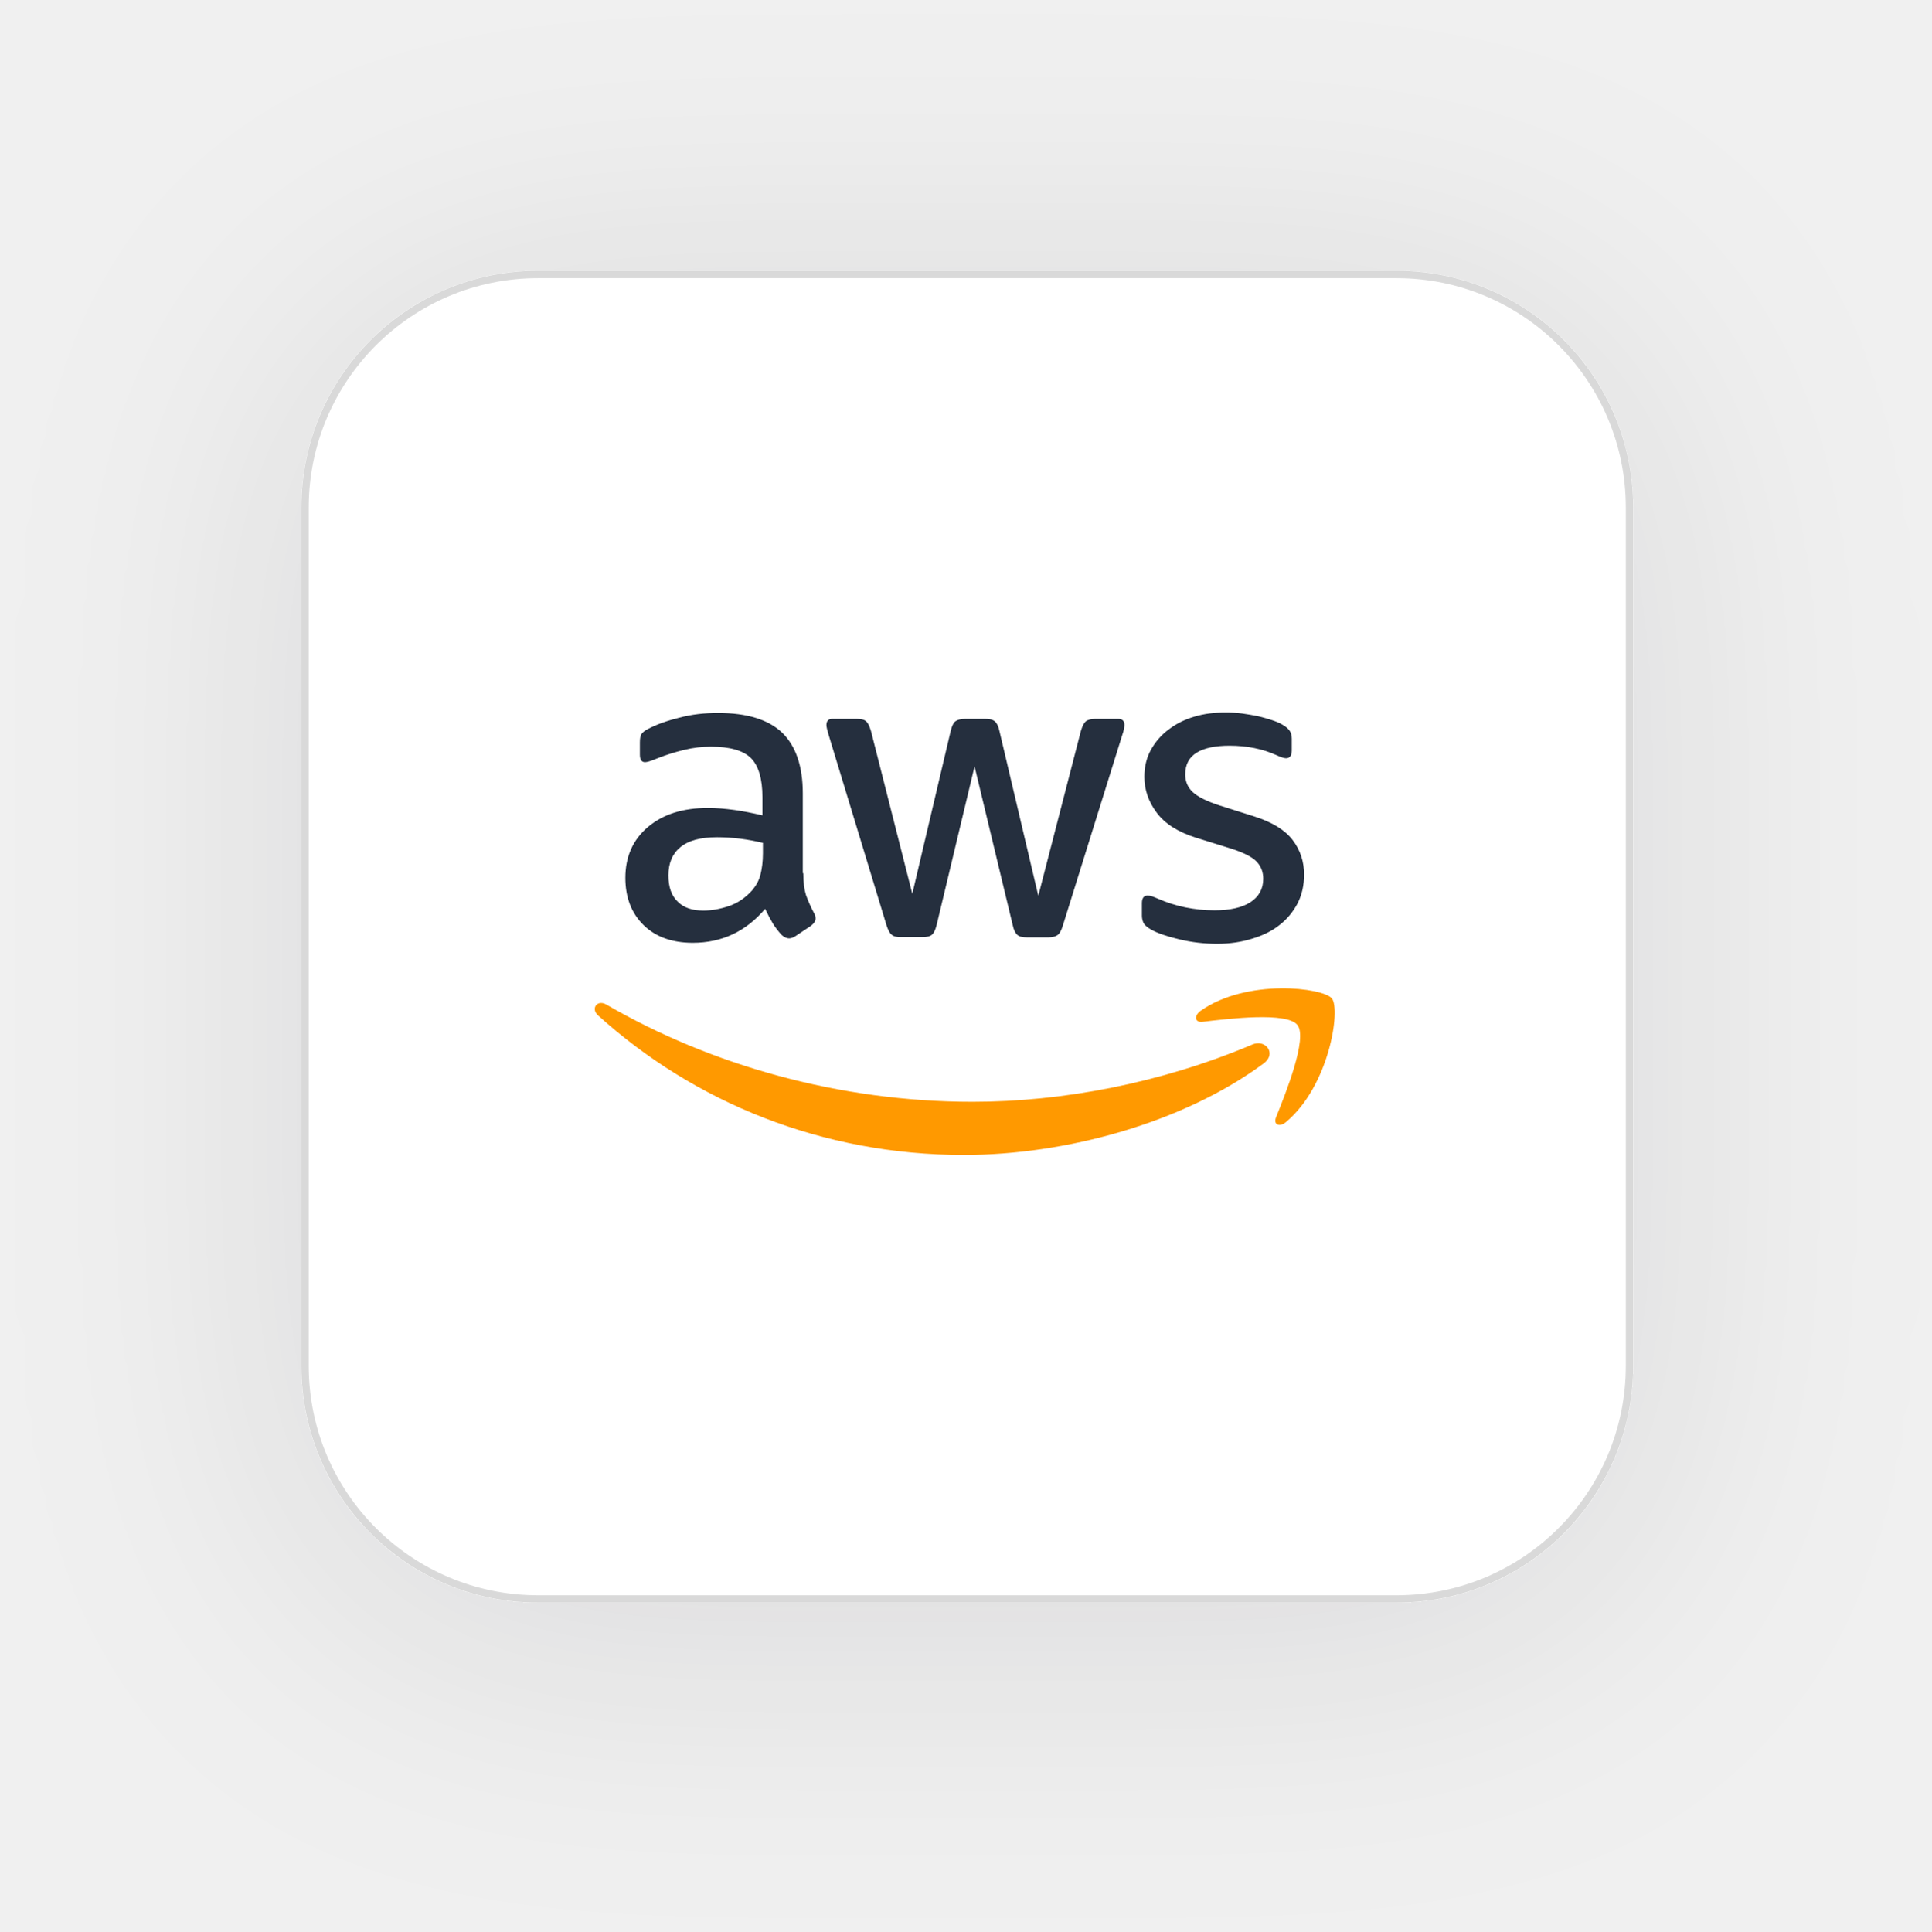
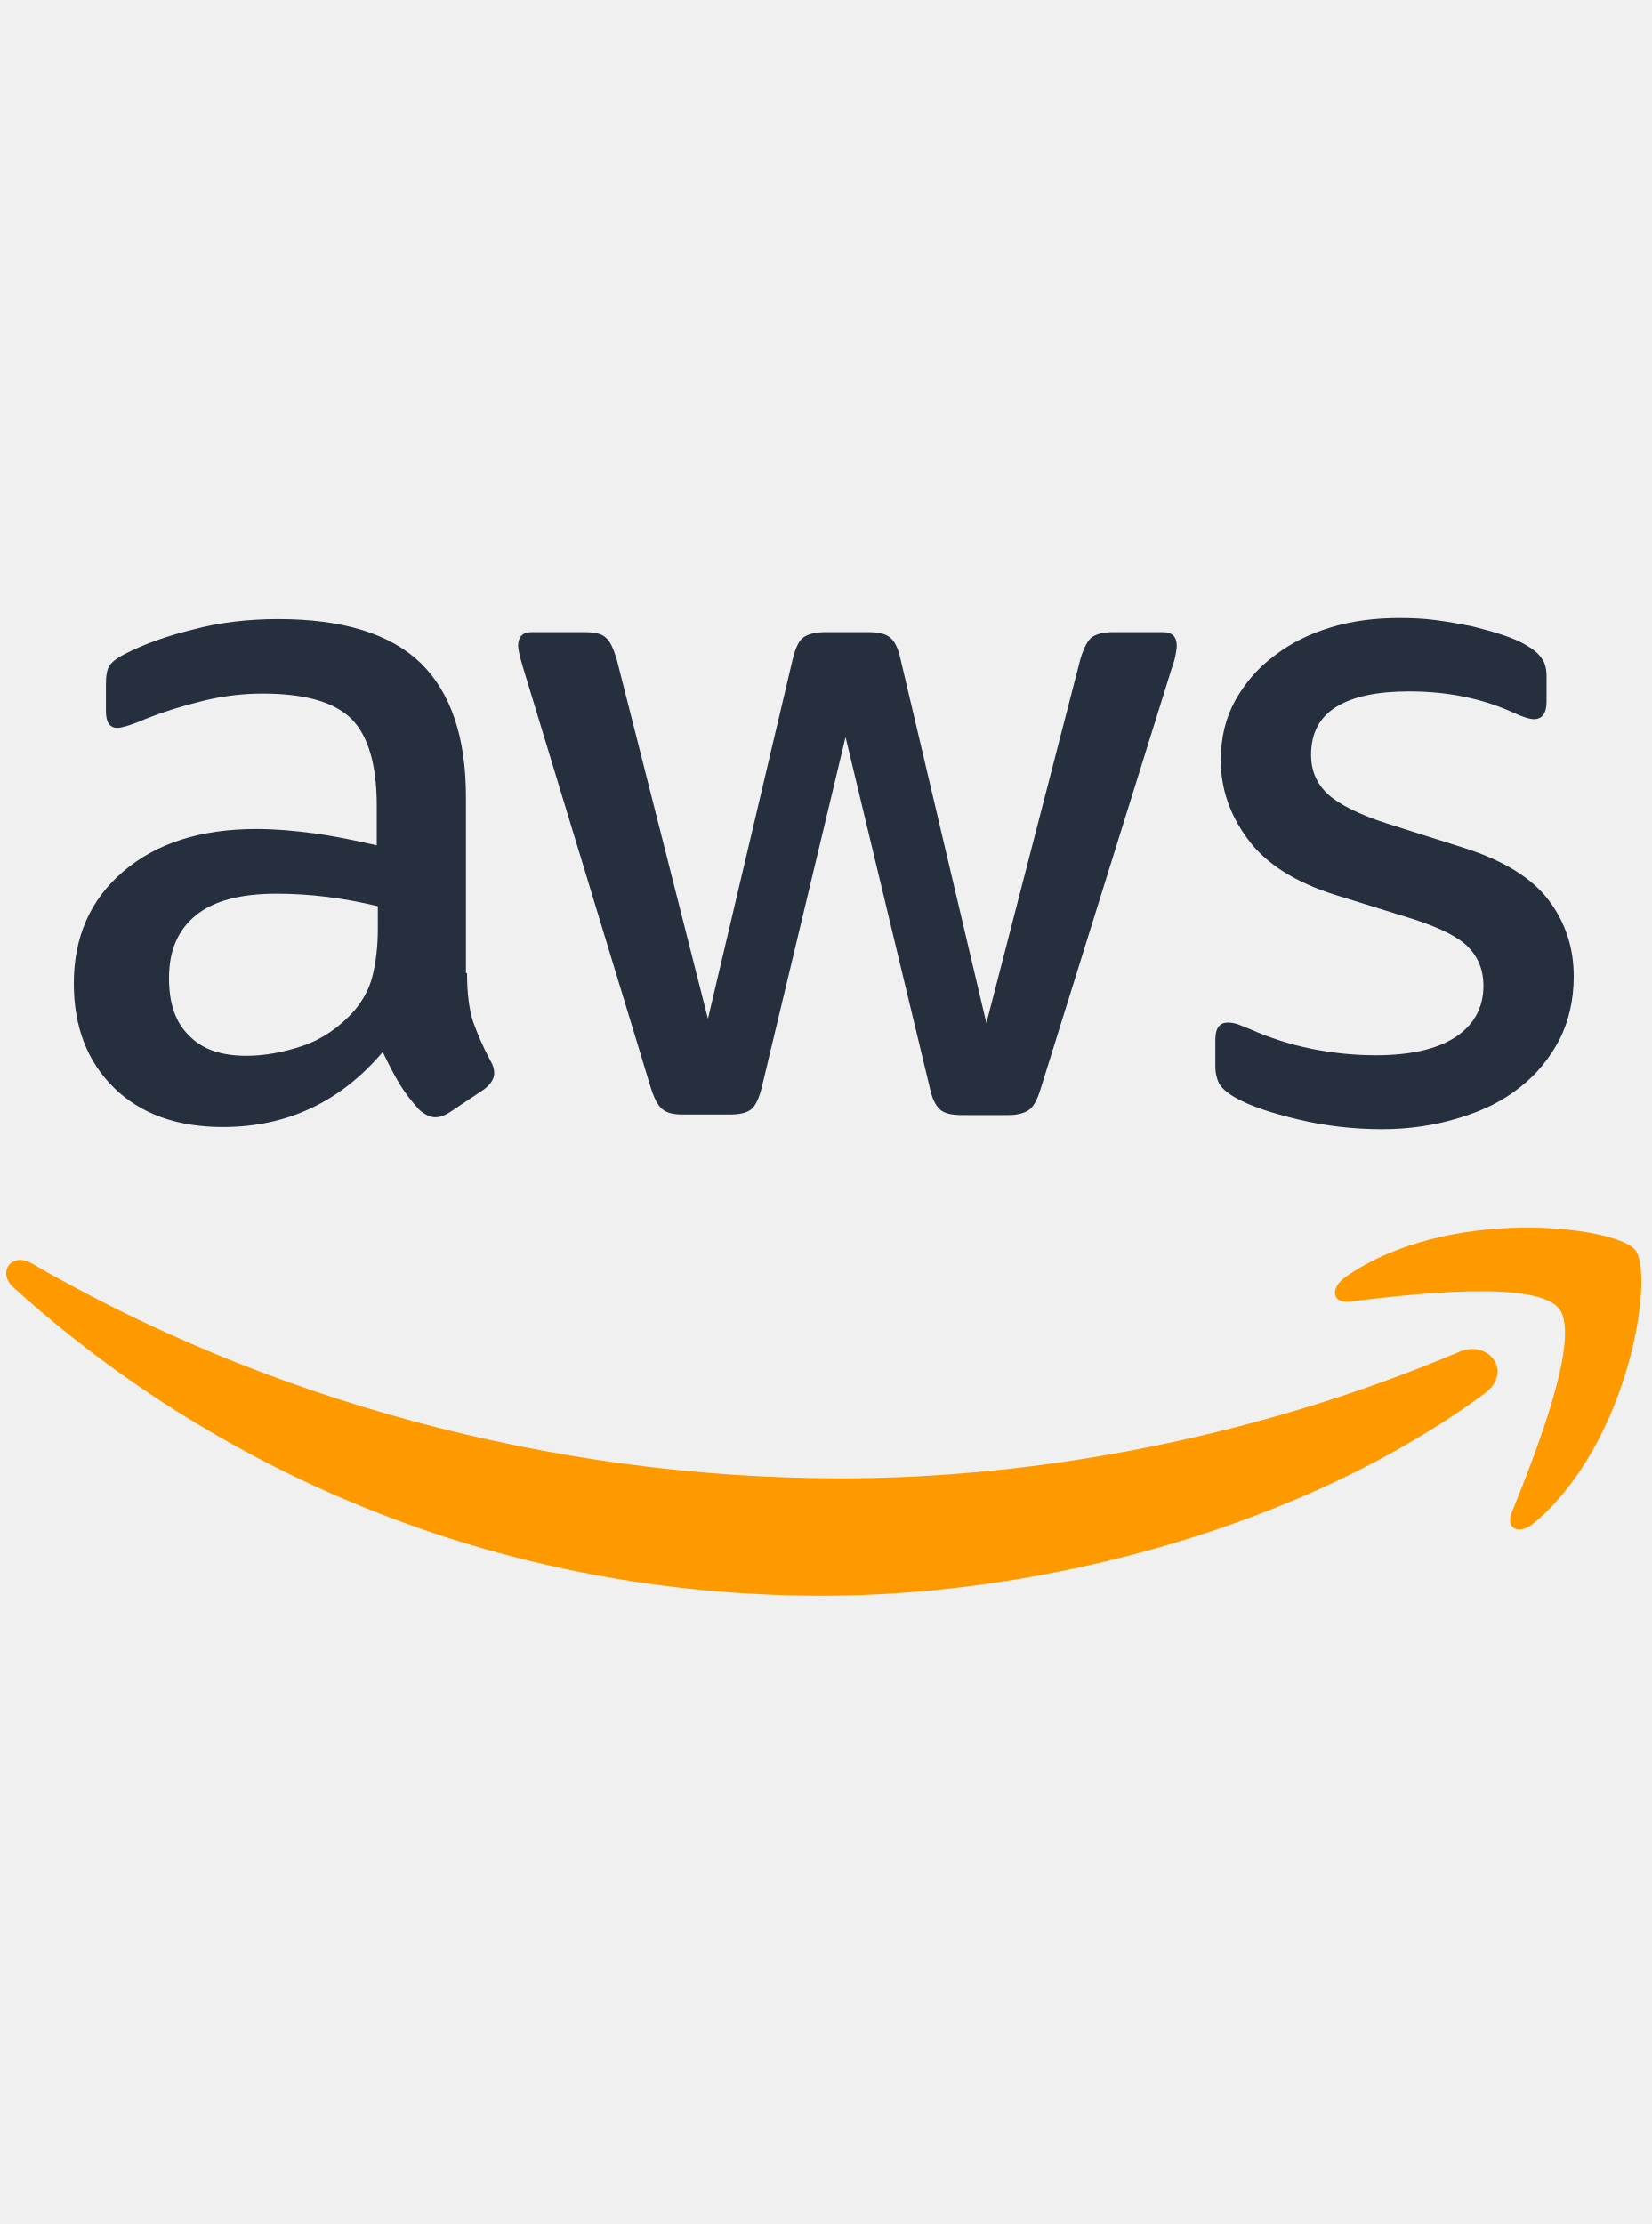
- <svg xmlns="http://www.w3.org/2000/svg" width="261" height="261" viewBox="0 0 261 261" fill="none">
-   <g filter="url(#filter0_d_22_674)">
-     <rect x="40.724" y="36.594" width="180" height="180" rx="32" fill="white" />
-     <rect x="41.224" y="37.094" width="179" height="179" rx="31.5" stroke="#D9D9D9" />
-   </g>
-   <path d="M108.562 118.006C108.562 119.237 108.695 120.235 108.927 120.966C109.194 121.698 109.526 122.496 109.992 123.361C110.158 123.627 110.225 123.893 110.225 124.126C110.225 124.459 110.025 124.791 109.593 125.124L107.497 126.521C107.198 126.72 106.899 126.82 106.633 126.82C106.3 126.82 105.967 126.654 105.635 126.354C105.169 125.856 104.77 125.323 104.438 124.791C104.105 124.226 103.772 123.594 103.406 122.829C100.812 125.889 97.553 127.419 93.628 127.419C90.835 127.419 88.606 126.621 86.977 125.024C85.347 123.428 84.515 121.299 84.515 118.638C84.515 115.811 85.513 113.516 87.542 111.787C89.571 110.058 92.265 109.193 95.69 109.193C96.821 109.193 97.985 109.293 99.216 109.459C100.446 109.625 101.71 109.891 103.041 110.191V107.763C103.041 105.235 102.508 103.472 101.477 102.441C100.413 101.41 98.617 100.911 96.056 100.911C94.892 100.911 93.695 101.044 92.464 101.344C91.234 101.643 90.036 102.009 88.872 102.475C88.34 102.707 87.941 102.84 87.708 102.907C87.475 102.973 87.309 103.007 87.176 103.007C86.71 103.007 86.478 102.674 86.478 101.976V100.346C86.478 99.814 86.544 99.415 86.71 99.182C86.877 98.949 87.176 98.716 87.642 98.483C88.806 97.885 90.203 97.386 91.832 96.987C93.462 96.554 95.192 96.355 97.021 96.355C100.979 96.355 103.872 97.253 105.735 99.049C107.564 100.845 108.495 103.572 108.495 107.231V118.006H108.562ZM95.058 123.062C96.156 123.062 97.287 122.862 98.484 122.463C99.681 122.064 100.746 121.332 101.644 120.335C102.176 119.703 102.575 119.004 102.775 118.206C102.974 117.408 103.107 116.443 103.107 115.312V113.916C102.143 113.683 101.112 113.483 100.047 113.35C98.983 113.217 97.952 113.151 96.921 113.151C94.693 113.151 93.063 113.583 91.965 114.481C90.868 115.379 90.336 116.643 90.336 118.306C90.336 119.869 90.735 121.033 91.566 121.831C92.365 122.663 93.529 123.062 95.058 123.062ZM121.765 126.654C121.167 126.654 120.768 126.554 120.502 126.321C120.236 126.122 120.003 125.656 119.803 125.024L111.987 99.315C111.788 98.65 111.688 98.217 111.688 97.984C111.688 97.452 111.954 97.153 112.486 97.153H115.746C116.377 97.153 116.81 97.253 117.043 97.486C117.309 97.685 117.508 98.151 117.708 98.783L123.295 120.8L128.484 98.783C128.65 98.118 128.85 97.685 129.116 97.486C129.382 97.286 129.847 97.153 130.446 97.153H133.107C133.739 97.153 134.171 97.253 134.437 97.486C134.703 97.685 134.936 98.151 135.069 98.783L140.324 121.066L146.078 98.783C146.277 98.118 146.51 97.685 146.743 97.486C147.009 97.286 147.441 97.153 148.04 97.153H151.133C151.665 97.153 151.965 97.419 151.965 97.984C151.965 98.151 151.931 98.317 151.898 98.517C151.865 98.716 151.798 98.982 151.665 99.348L143.65 125.057C143.45 125.723 143.217 126.155 142.951 126.354C142.685 126.554 142.253 126.687 141.688 126.687H138.827C138.195 126.687 137.763 126.587 137.497 126.354C137.231 126.122 136.998 125.689 136.865 125.024L131.71 103.572L126.588 124.991C126.422 125.656 126.222 126.088 125.956 126.321C125.69 126.554 125.224 126.654 124.626 126.654H121.765ZM164.503 127.552C162.774 127.552 161.044 127.352 159.381 126.953C157.718 126.554 156.421 126.122 155.557 125.623C155.024 125.323 154.659 124.991 154.526 124.692C154.392 124.392 154.326 124.06 154.326 123.76V122.064C154.326 121.366 154.592 121.033 155.091 121.033C155.29 121.033 155.49 121.066 155.69 121.133C155.889 121.199 156.188 121.332 156.521 121.465C157.652 121.964 158.882 122.363 160.18 122.629C161.51 122.896 162.807 123.029 164.137 123.029C166.233 123.029 167.862 122.663 168.993 121.931C170.124 121.199 170.723 120.135 170.723 118.771C170.723 117.84 170.423 117.075 169.825 116.443C169.226 115.811 168.095 115.246 166.465 114.714L161.643 113.217C159.215 112.452 157.419 111.321 156.322 109.825C155.224 108.361 154.659 106.732 154.659 105.002C154.659 103.605 154.958 102.375 155.557 101.31C156.155 100.246 156.953 99.315 157.951 98.583C158.949 97.818 160.08 97.253 161.41 96.854C162.74 96.455 164.137 96.288 165.601 96.288C166.332 96.288 167.097 96.322 167.829 96.421C168.594 96.521 169.293 96.654 169.991 96.787C170.656 96.954 171.288 97.12 171.887 97.319C172.485 97.519 172.951 97.719 173.284 97.918C173.749 98.184 174.082 98.45 174.281 98.749C174.481 99.016 174.581 99.381 174.581 99.847V101.41C174.581 102.109 174.315 102.475 173.816 102.475C173.55 102.475 173.117 102.341 172.552 102.075C170.656 101.211 168.528 100.778 166.166 100.778C164.27 100.778 162.774 101.078 161.743 101.71C160.712 102.341 160.18 103.306 160.18 104.67C160.18 105.601 160.512 106.399 161.177 107.031C161.842 107.663 163.073 108.295 164.836 108.86L169.559 110.357C171.953 111.122 173.683 112.186 174.714 113.55C175.745 114.913 176.244 116.477 176.244 118.206C176.244 119.636 175.944 120.933 175.379 122.064C174.78 123.195 173.982 124.193 172.951 124.991C171.92 125.822 170.689 126.421 169.259 126.853C167.763 127.319 166.199 127.552 164.503 127.552Z" fill="#252F3E" />
-   <path fill-rule="evenodd" clip-rule="evenodd" d="M170.789 143.716C159.847 151.798 143.949 156.088 130.28 156.088C111.123 156.088 93.861 149.004 80.824 137.23C79.793 136.299 80.724 135.035 81.954 135.767C96.056 143.948 113.451 148.904 131.444 148.904C143.583 148.904 156.92 146.376 169.193 141.188C171.022 140.356 172.585 142.385 170.789 143.716Z" fill="#FF9900" />
-   <path fill-rule="evenodd" clip-rule="evenodd" d="M175.346 138.527C173.949 136.731 166.1 137.663 162.541 138.095C161.477 138.228 161.31 137.297 162.275 136.598C168.528 132.208 178.805 133.472 180.002 134.935C181.199 136.432 179.669 146.709 173.816 151.631C172.918 152.396 172.053 151.997 172.452 150.999C173.782 147.707 176.742 140.29 175.346 138.527Z" fill="#FF9900" />
-   <defs>
-     <filter id="filter0_d_22_674" x="0.724" y="0.594" width="260" height="260" filterUnits="userSpaceOnUse" color-interpolation-filters="sRGB">
-       <feFlood flood-opacity="0" result="BackgroundImageFix" />
-       <feColorMatrix in="SourceAlpha" type="matrix" values="0 0 0 0 0 0 0 0 0 0 0 0 0 0 0 0 0 0 127 0" result="hardAlpha" />
-       <feOffset dy="4" />
-       <feGaussianBlur stdDeviation="20" />
-       <feComposite in2="hardAlpha" operator="out" />
-       <feColorMatrix type="matrix" values="0 0 0 0 0.037 0 0 0 0 0.035 0 0 0 0 0.048 0 0 0 0.1 0" />
-       <feBlend mode="normal" in2="BackgroundImageFix" result="effect1_dropShadow_22_674" />
-       <feBlend mode="normal" in="SourceGraphic" in2="effect1_dropShadow_22_674" result="shape" />
-     </filter>
-   </defs>
+ <svg xmlns="http://www.w3.org/2000/svg" width="75" height="101" viewBox="0 0 101 61" fill="none">
+   <path d="M28.562 22.006C28.562 23.237 28.695 24.235 28.927 24.966C29.194 25.698 29.526 26.496 29.992 27.361C30.158 27.627 30.225 27.893 30.225 28.126C30.225 28.459 30.025 28.791 29.593 29.124L27.497 30.521C27.198 30.72 26.899 30.82 26.633 30.82C26.3 30.82 25.967 30.654 25.635 30.355C25.169 29.856 24.77 29.323 24.438 28.791C24.105 28.226 23.772 27.594 23.407 26.829C20.812 29.889 17.553 31.419 13.628 31.419C10.835 31.419 8.606 30.62 6.977 29.024C5.347 27.428 4.515 25.299 4.515 22.638C4.515 19.811 5.513 17.517 7.542 15.787C9.571 14.058 12.265 13.193 15.69 13.193C16.821 13.193 17.985 13.293 19.216 13.459C20.446 13.625 21.71 13.891 23.041 14.191V11.763C23.041 9.235 22.509 7.472 21.477 6.441C20.413 5.41 18.617 4.911 16.056 4.911C14.892 4.911 13.695 5.044 12.464 5.344C11.234 5.643 10.036 6.009 8.872 6.474C8.34 6.707 7.941 6.84 7.708 6.907C7.475 6.973 7.309 7.007 7.176 7.007C6.71 7.007 6.478 6.674 6.478 5.976V4.346C6.478 3.814 6.544 3.415 6.71 3.182C6.877 2.949 7.176 2.716 7.642 2.483C8.806 1.885 10.203 1.386 11.832 0.987C13.462 0.554 15.191 0.355 17.021 0.355C20.979 0.355 23.872 1.253 25.735 3.049C27.564 4.845 28.495 7.572 28.495 11.23V22.006H28.562ZM15.059 27.062C16.156 27.062 17.287 26.862 18.484 26.463C19.681 26.064 20.746 25.332 21.644 24.335C22.176 23.703 22.575 23.004 22.775 22.206C22.974 21.408 23.107 20.443 23.107 19.312V17.916C22.143 17.683 21.112 17.483 20.047 17.35C18.983 17.217 17.952 17.151 16.921 17.151C14.693 17.151 13.063 17.583 11.965 18.481C10.868 19.379 10.336 20.643 10.336 22.306C10.336 23.869 10.735 25.033 11.566 25.831C12.364 26.663 13.529 27.062 15.059 27.062ZM41.765 30.654C41.167 30.654 40.768 30.554 40.502 30.321C40.236 30.122 40.003 29.656 39.803 29.024L31.987 3.315C31.788 2.65 31.688 2.217 31.688 1.985C31.688 1.452 31.954 1.153 32.486 1.153H35.746C36.377 1.153 36.81 1.253 37.043 1.486C37.309 1.685 37.508 2.151 37.708 2.783L43.295 24.8L48.484 2.783C48.65 2.118 48.85 1.685 49.116 1.486C49.382 1.286 49.847 1.153 50.446 1.153H53.107C53.739 1.153 54.171 1.253 54.437 1.486C54.703 1.685 54.936 2.151 55.069 2.783L60.324 25.066L66.078 2.783C66.277 2.118 66.51 1.685 66.743 1.486C67.009 1.286 67.441 1.153 68.04 1.153H71.133C71.665 1.153 71.965 1.419 71.965 1.985C71.965 2.151 71.931 2.317 71.898 2.517C71.865 2.716 71.798 2.982 71.665 3.348L63.65 29.057C63.45 29.723 63.218 30.155 62.951 30.355C62.685 30.554 62.253 30.687 61.688 30.687H58.827C58.195 30.687 57.763 30.587 57.497 30.355C57.231 30.122 56.998 29.689 56.865 29.024L51.71 7.572L46.588 28.991C46.422 29.656 46.222 30.088 45.956 30.321C45.69 30.554 45.224 30.654 44.626 30.654H41.765ZM84.503 31.552C82.774 31.552 81.044 31.352 79.381 30.953C77.718 30.554 76.421 30.122 75.556 29.623C75.024 29.323 74.659 28.991 74.525 28.692C74.392 28.392 74.326 28.06 74.326 27.76V26.064C74.326 25.366 74.592 25.033 75.091 25.033C75.29 25.033 75.49 25.066 75.69 25.133C75.889 25.199 76.189 25.332 76.521 25.465C77.652 25.964 78.882 26.363 80.18 26.629C81.51 26.895 82.807 27.029 84.137 27.029C86.233 27.029 87.862 26.663 88.993 25.931C90.124 25.199 90.723 24.135 90.723 22.771C90.723 21.84 90.423 21.075 89.825 20.443C89.226 19.811 88.095 19.246 86.466 18.714L81.643 17.217C79.215 16.452 77.419 15.321 76.322 13.825C75.224 12.361 74.659 10.732 74.659 9.002C74.659 7.605 74.958 6.375 75.556 5.31C76.155 4.246 76.953 3.315 77.951 2.583C78.949 1.818 80.08 1.253 81.41 0.854C82.74 0.455 84.137 0.288 85.601 0.288C86.332 0.288 87.097 0.322 87.829 0.421C88.594 0.521 89.293 0.654 89.991 0.787C90.656 0.954 91.288 1.12 91.887 1.319C92.485 1.519 92.951 1.718 93.284 1.918C93.749 2.184 94.082 2.45 94.281 2.749C94.481 3.016 94.581 3.381 94.581 3.847V5.41C94.581 6.109 94.315 6.474 93.816 6.474C93.55 6.474 93.117 6.341 92.552 6.075C90.656 5.211 88.528 4.778 86.166 4.778C84.27 4.778 82.774 5.078 81.743 5.71C80.712 6.341 80.18 7.306 80.18 8.67C80.18 9.601 80.512 10.399 81.177 11.031C81.843 11.663 83.073 12.295 84.836 12.86L89.559 14.357C91.953 15.122 93.683 16.186 94.714 17.55C95.745 18.913 96.244 20.477 96.244 22.206C96.244 23.636 95.944 24.933 95.379 26.064C94.78 27.195 93.982 28.193 92.951 28.991C91.92 29.822 90.689 30.421 89.259 30.853C87.763 31.319 86.199 31.552 84.503 31.552Z" fill="#252F3E" />
+   <path fill-rule="evenodd" clip-rule="evenodd" d="M90.789 47.716C79.847 55.798 63.949 60.088 50.28 60.088C31.122 60.088 13.861 53.004 0.824 41.23C-0.207 40.299 0.724 39.035 1.954 39.767C16.056 47.949 33.451 52.904 51.444 52.904C63.583 52.904 76.92 50.376 89.193 45.188C91.022 44.356 92.585 46.385 90.789 47.716Z" fill="#FF9900" />
+   <path fill-rule="evenodd" clip-rule="evenodd" d="M95.346 42.527C93.949 40.731 86.1 41.663 82.541 42.095C81.477 42.228 81.31 41.297 82.275 40.598C88.528 36.208 98.805 37.472 100.002 38.935C101.199 40.432 99.669 50.709 93.816 55.631C92.918 56.396 92.053 55.997 92.452 54.999C93.782 51.707 96.743 44.29 95.346 42.527Z" fill="#FF9900" />
</svg>
